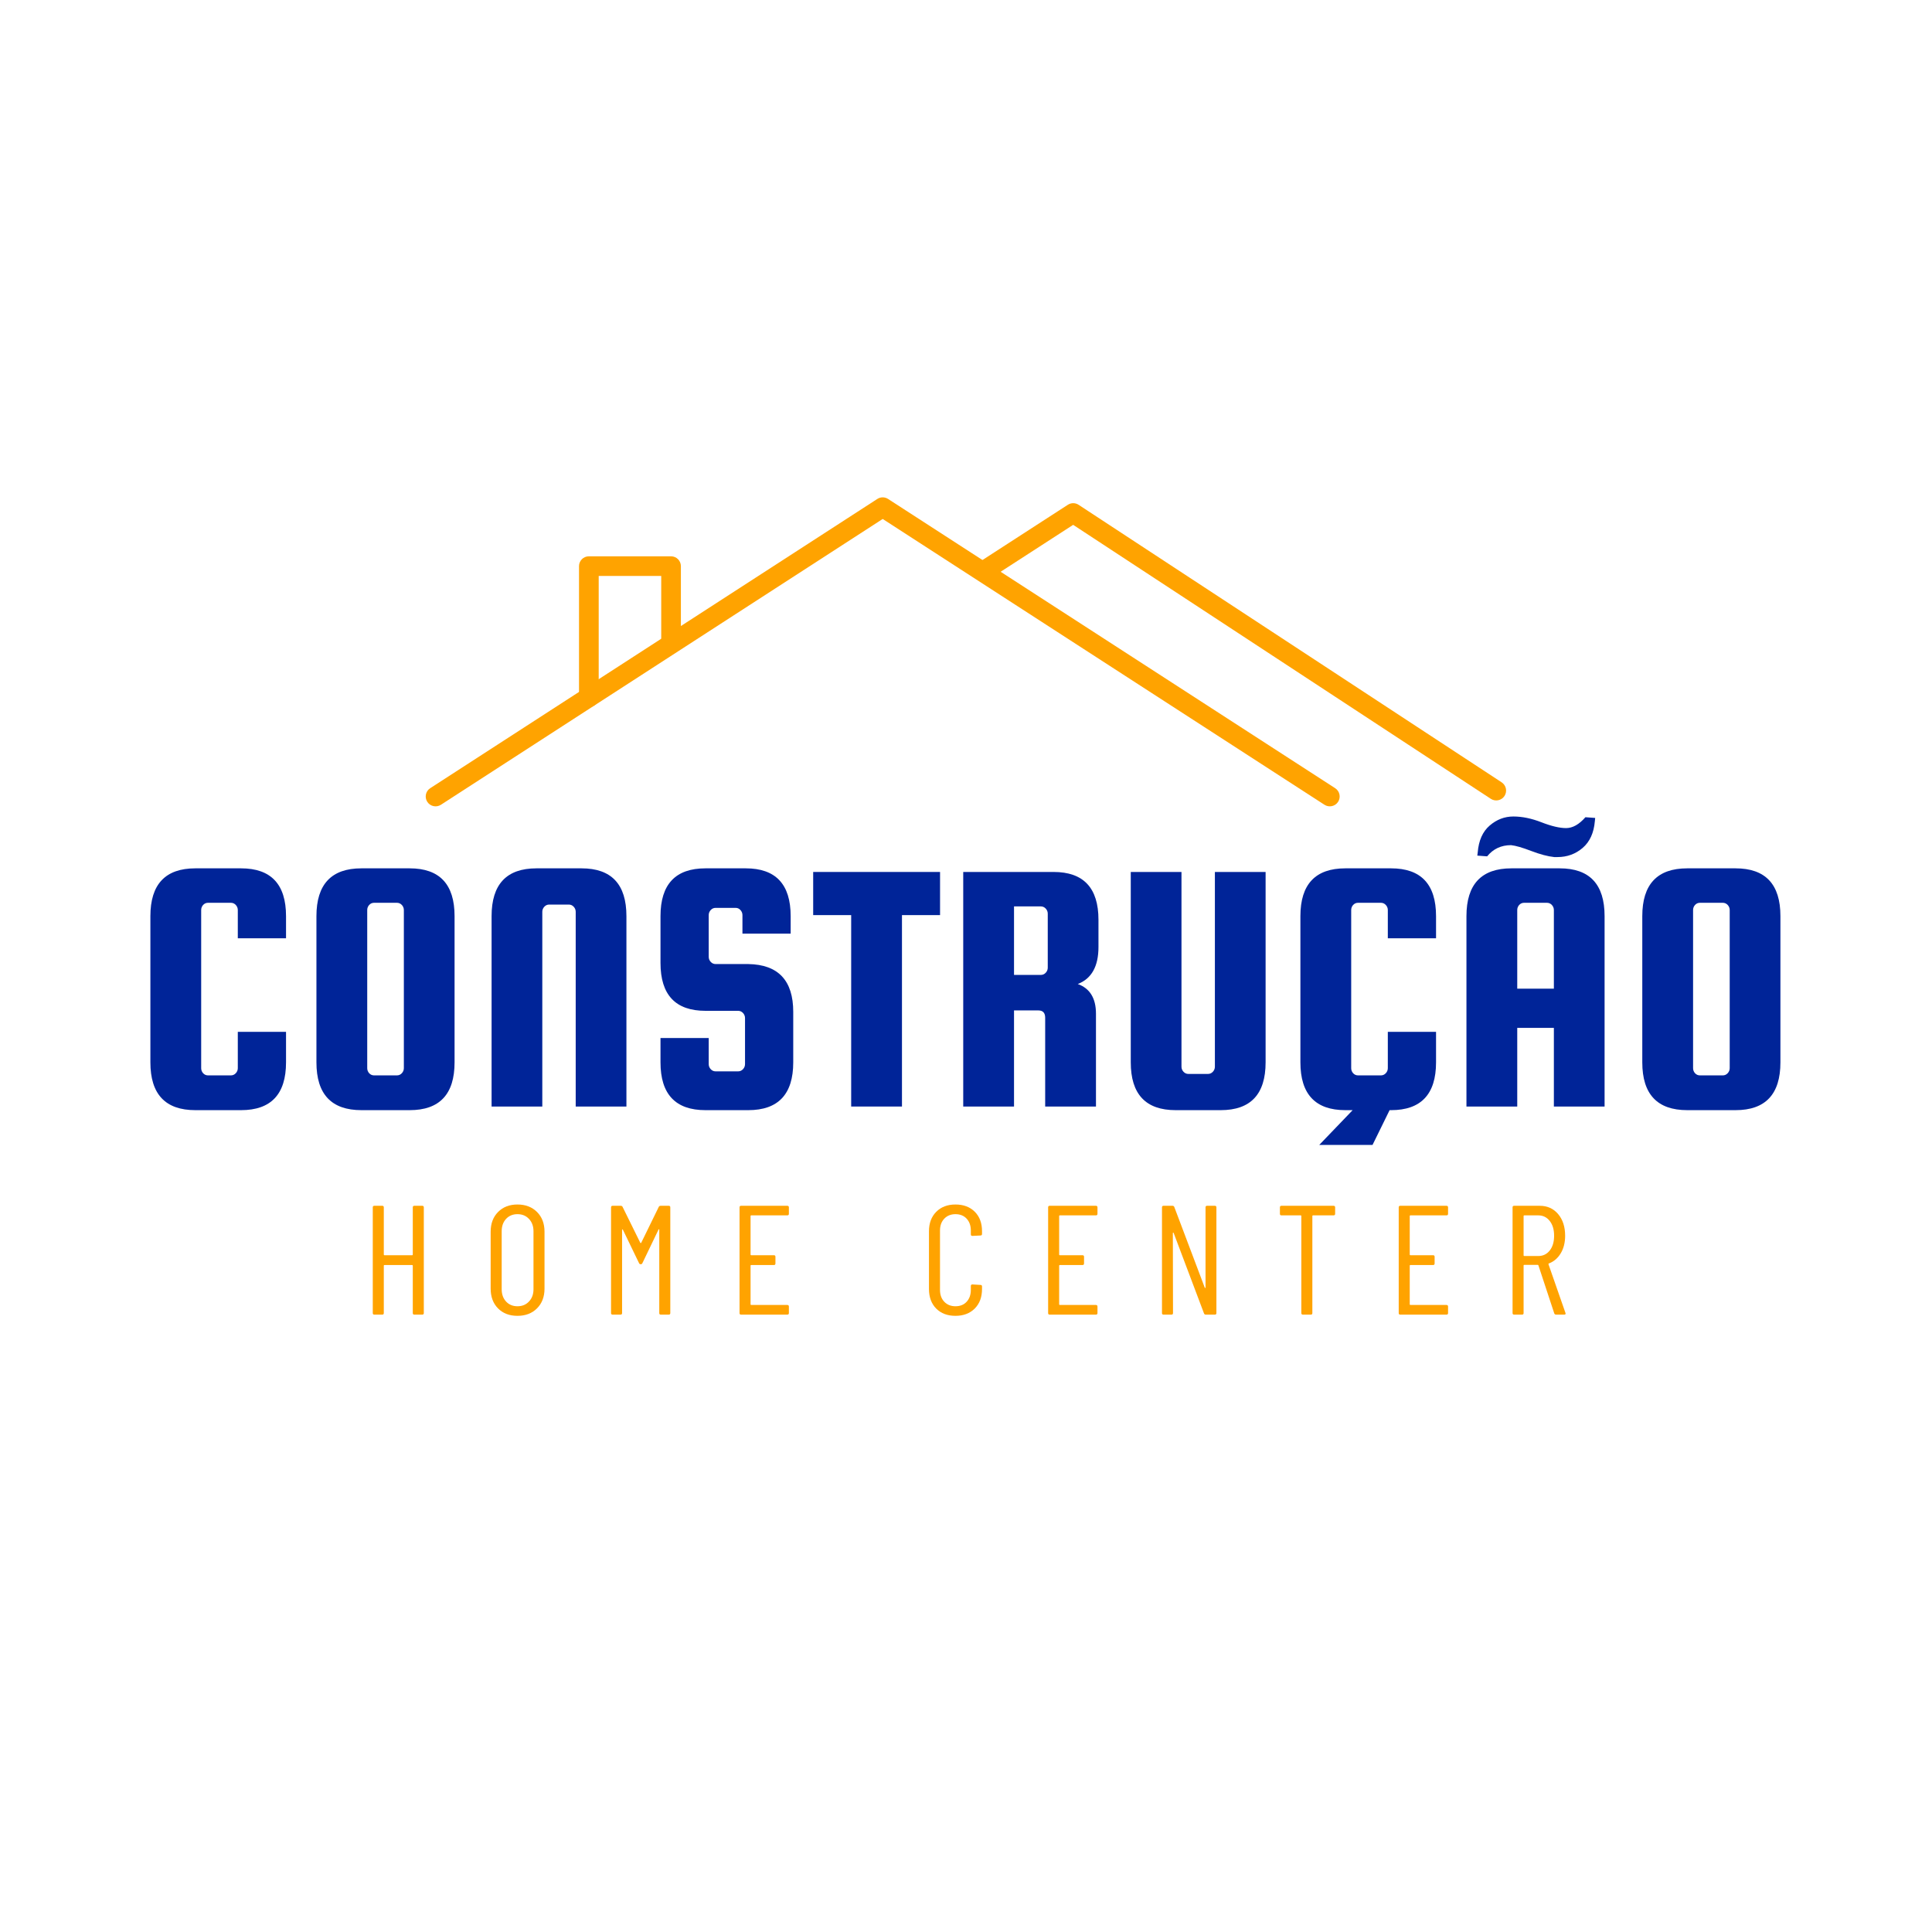
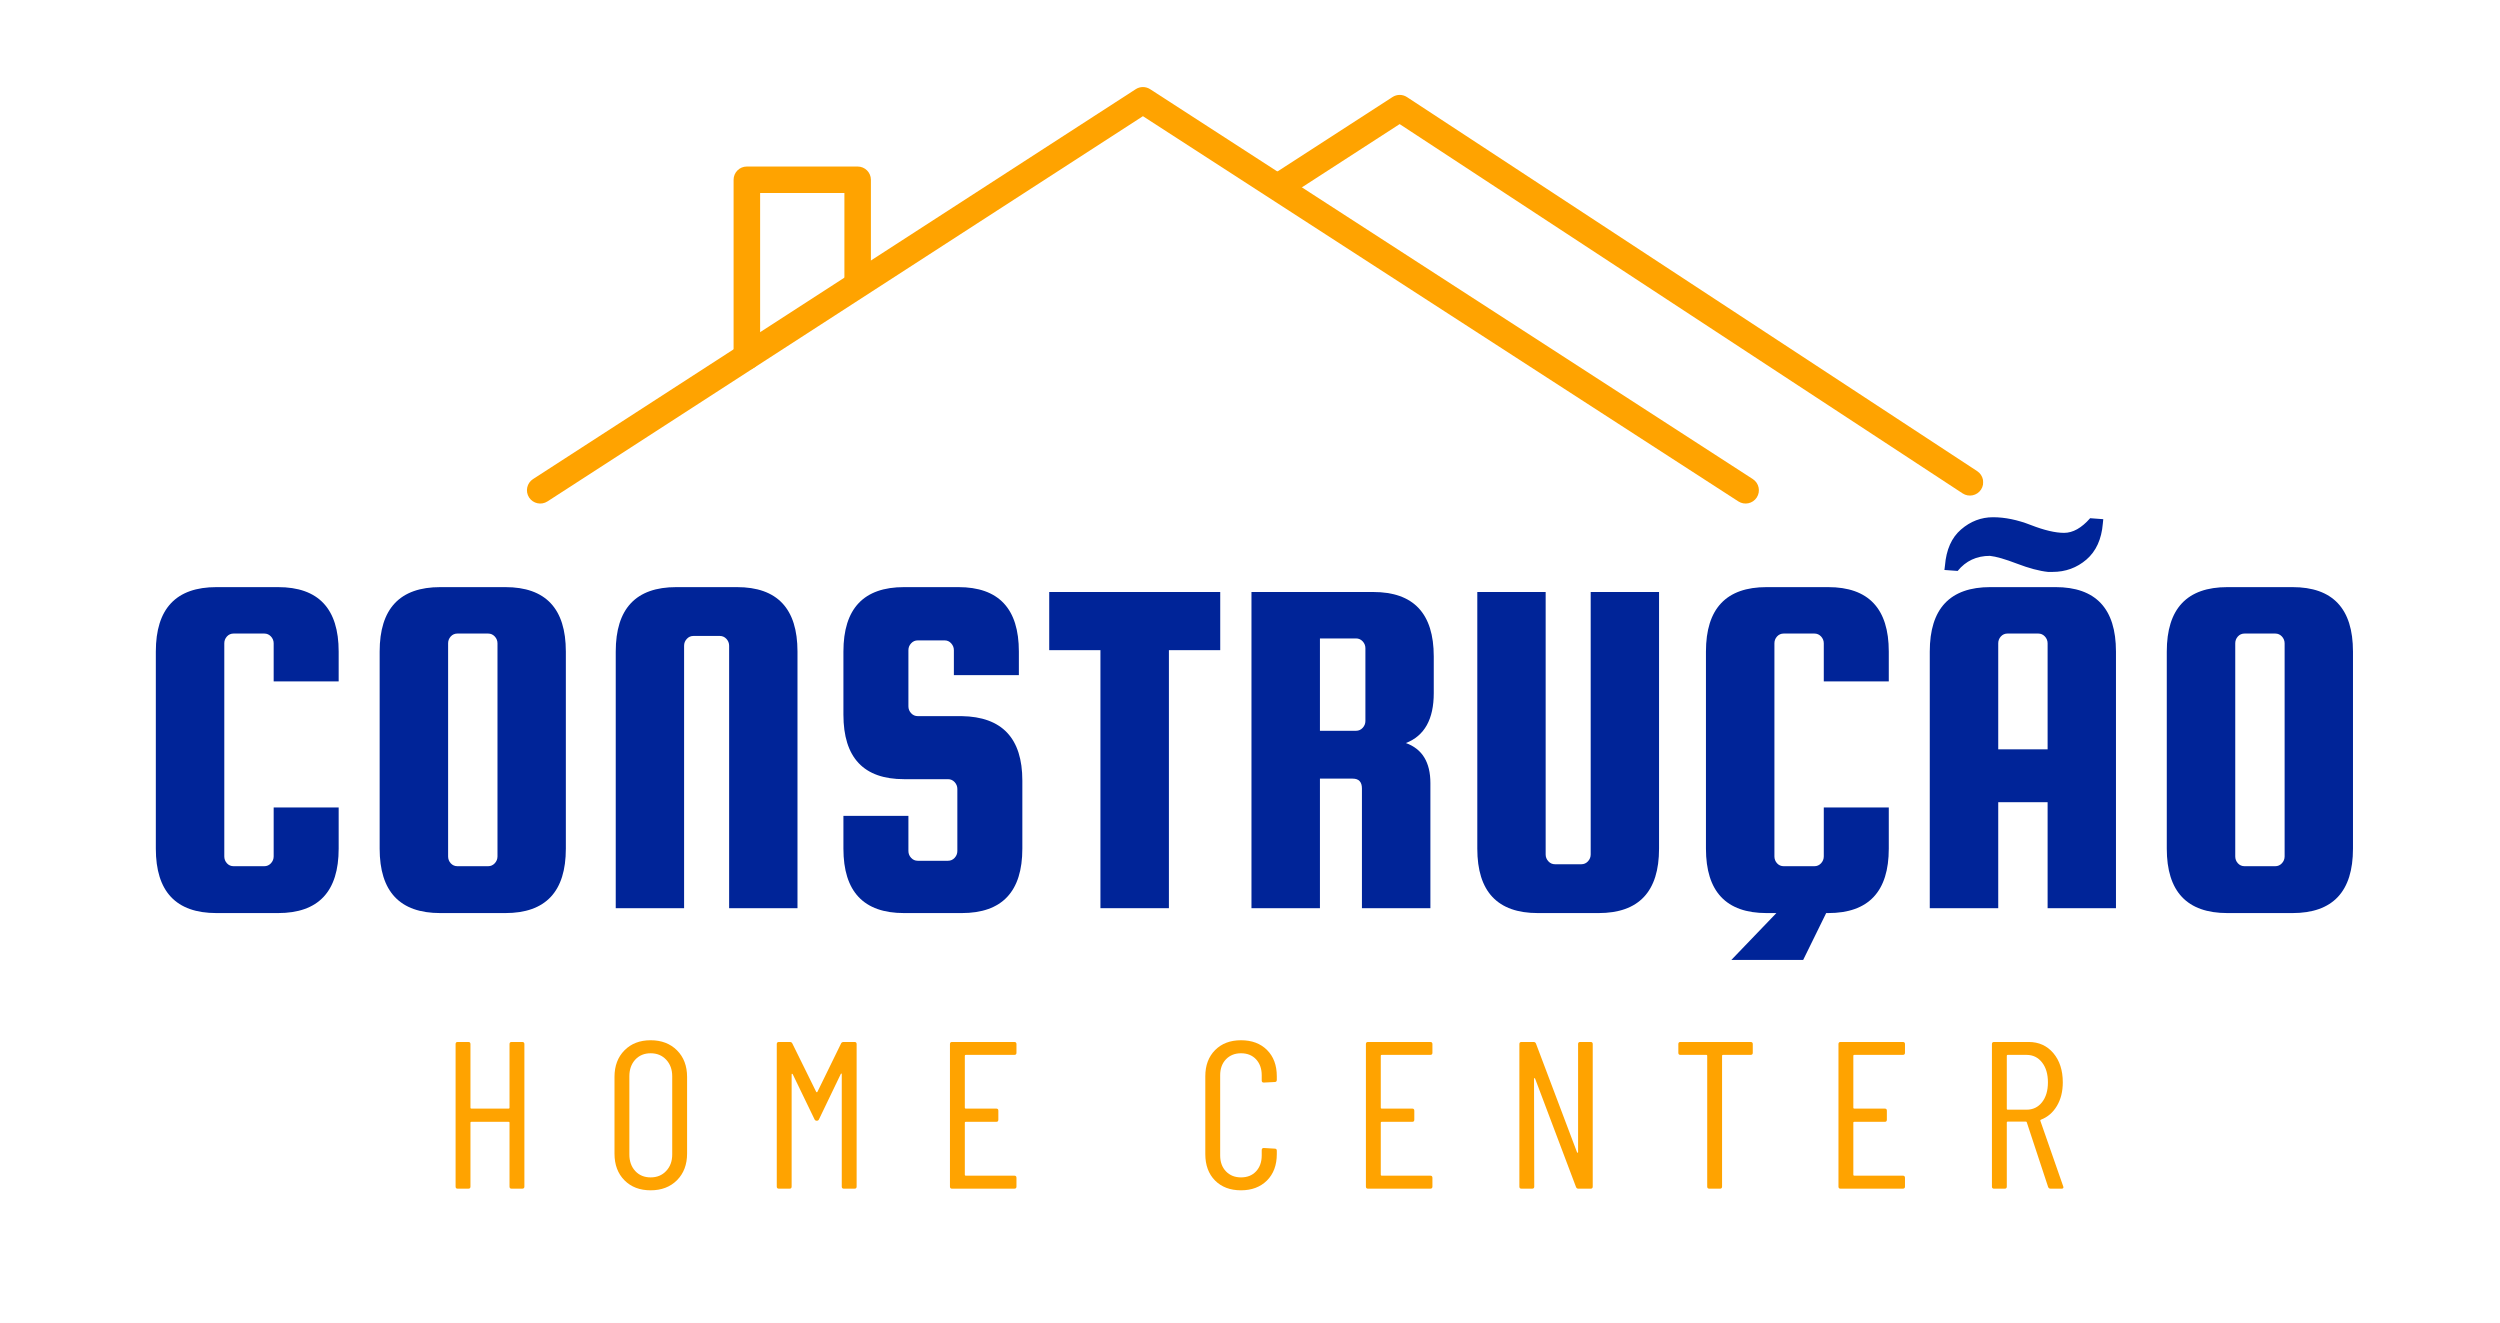
- <svg xmlns="http://www.w3.org/2000/svg" width="500" zoomAndPan="magnify" viewBox="0 0 375 375" height="500" preserveAspectRatio="xMidYMid meet" version="1.0">
-   <defs>
-     <g />
-     <clipPath id="f3dda615b2">
-       <path d="M 82.387 96.398 L 261 96.398 L 261 157 L 82.387 157 Z M 82.387 96.398 " clip-rule="nonzero" />
-     </clipPath>
-     <clipPath id="96d2d30b3c">
-       <path d="M 189 97 L 292.387 97 L 292.387 156 L 189 156 Z M 189 97 " clip-rule="nonzero" />
-     </clipPath>
-   </defs>
-   <rect x="-37.5" width="450" fill="#ffffff" y="-37.5" height="450" fill-opacity="1" />
-   <rect x="-37.5" width="450" fill="#ffffff" y="-37.5" height="450" fill-opacity="1" />
-   <g fill="#002498" fill-opacity="1">
-     <g transform="translate(25.67395, 214.7779)">
-       <g>
-         <path d="M 20.484 -7.453 L 20.484 -14.5 L 29.844 -14.5 L 29.844 -8.578 C 29.844 -2.391 26.93 0.703 21.109 0.703 L 12.25 0.703 C 6.426 0.703 3.516 -2.391 3.516 -8.578 L 3.516 -36.953 C 3.516 -43.141 6.426 -46.234 12.25 -46.234 L 21.109 -46.234 C 26.93 -46.234 29.844 -43.141 29.844 -36.953 L 29.844 -32.656 L 20.484 -32.656 L 20.484 -38.141 C 20.484 -38.516 20.352 -38.844 20.094 -39.125 C 19.832 -39.406 19.516 -39.547 19.141 -39.547 L 14.703 -39.547 C 14.328 -39.547 14.008 -39.406 13.75 -39.125 C 13.5 -38.844 13.375 -38.516 13.375 -38.141 L 13.375 -7.453 C 13.375 -7.078 13.5 -6.75 13.75 -6.469 C 14.008 -6.188 14.328 -6.047 14.703 -6.047 L 19.141 -6.047 C 19.516 -6.047 19.832 -6.188 20.094 -6.469 C 20.352 -6.75 20.484 -7.078 20.484 -7.453 Z M 20.484 -7.453 " />
-       </g>
-     </g>
+ <svg xmlns="http://www.w3.org/2000/svg" width="480" height="254" viewBox="0 0 480 254" fill="none">
+   <rect width="480" height="254" fill="white" />
+   <path d="M52.544 164.435V155.039H65.024V162.935C65.024 171.185 61.138 175.31 53.378 175.31H41.565C33.8 175.31 29.919 171.185 29.919 162.935V125.102C29.919 116.852 33.8 112.727 41.565 112.727H53.378C61.138 112.727 65.024 116.852 65.024 125.102V130.831H52.544V123.518C52.544 123.018 52.367 122.581 52.024 122.206C51.675 121.831 51.253 121.643 50.753 121.643H44.836C44.336 121.643 43.909 121.831 43.565 122.206C43.232 122.581 43.065 123.018 43.065 123.518V164.435C43.065 164.935 43.232 165.372 43.565 165.747C43.909 166.122 44.336 166.31 44.836 166.31H50.753C51.253 166.31 51.675 166.122 52.024 165.747C52.367 165.372 52.544 164.935 52.544 164.435Z" fill="#002498" />
+   <path d="M108.643 125.102V162.935C108.643 171.185 104.768 175.31 97.018 175.31H84.538C76.773 175.31 72.893 171.185 72.893 162.935V125.102C72.893 116.852 76.773 112.727 84.538 112.727H97.018C104.768 112.727 108.643 116.852 108.643 125.102ZM95.518 164.435V123.518C95.518 123.018 95.341 122.581 94.997 122.206C94.648 121.831 94.226 121.643 93.726 121.643H87.809C87.309 121.643 86.882 121.831 86.538 122.206C86.205 122.581 86.038 123.018 86.038 123.518V164.435C86.038 164.935 86.205 165.372 86.538 165.747C86.882 166.122 87.309 166.31 87.809 166.31H93.726C94.226 166.31 94.648 166.122 94.997 165.747C95.341 165.372 95.518 164.935 95.518 164.435Z" fill="#002498" />
+   <path d="M153.118 174.372H139.993V123.977C139.993 123.477 139.816 123.039 139.472 122.664C139.123 122.289 138.701 122.102 138.201 122.102H133.139C132.639 122.102 132.212 122.289 131.868 122.664C131.519 123.039 131.347 123.477 131.347 123.977V174.372H118.222V125.102C118.222 116.852 122.097 112.727 129.847 112.727H141.493C149.243 112.727 153.118 116.852 153.118 125.102V174.372Z" fill="#002498" />
+   <path d="M195.623 129.622H183.144V124.831C183.144 124.331 182.967 123.893 182.623 123.518C182.29 123.143 181.873 122.956 181.373 122.956H176.206C175.706 122.956 175.279 123.143 174.936 123.518C174.587 123.893 174.415 124.331 174.415 124.831V135.622C174.415 136.122 174.587 136.56 174.936 136.935C175.279 137.31 175.706 137.497 176.206 137.497H184.644C192.404 137.622 196.29 141.747 196.29 149.872V162.935C196.29 171.185 192.404 175.31 184.644 175.31H173.581C165.816 175.31 161.936 171.185 161.936 162.935V156.643H174.415V163.393C174.415 163.893 174.587 164.331 174.936 164.706C175.279 165.081 175.706 165.268 176.206 165.268H182.019C182.519 165.268 182.941 165.081 183.29 164.706C183.633 164.331 183.811 163.893 183.811 163.393V151.477C183.811 150.977 183.633 150.539 183.29 150.164C182.941 149.789 182.519 149.602 182.019 149.602H173.581C165.816 149.602 161.936 145.471 161.936 137.206V125.102C161.936 116.852 165.816 112.727 173.581 112.727H183.998C191.748 112.727 195.623 116.852 195.623 125.102V129.622Z" fill="#002498" />
+   <path d="M201.451 124.831V113.664H234.284V124.831H224.43V174.372H211.284V124.831H201.451Z" fill="#002498" />
+   <path d="M253.428 149.497V174.372H240.282V113.664H263.657C271.407 113.664 275.282 117.789 275.282 126.039V133.081C275.282 138.096 273.496 141.289 269.928 142.664C273.063 143.789 274.636 146.352 274.636 150.352V174.372H261.491V151.393C261.491 150.133 260.897 149.497 259.72 149.497H253.428ZM253.428 122.581V140.31H260.366C260.866 140.31 261.287 140.122 261.636 139.747C261.98 139.372 262.157 138.935 262.157 138.435V124.456C262.157 123.956 261.98 123.518 261.636 123.143C261.287 122.768 260.866 122.581 260.366 122.581H253.428Z" fill="#002498" />
+   <path d="M305.412 113.664H318.537V162.935C318.537 171.185 314.662 175.31 306.912 175.31H295.267C287.517 175.31 283.642 171.185 283.642 162.935V113.664H296.767V164.06C296.767 164.56 296.938 164.997 297.287 165.372C297.631 165.747 298.058 165.935 298.558 165.935H303.621C304.121 165.935 304.543 165.747 304.892 165.372C305.235 164.997 305.412 164.56 305.412 164.06V113.664Z" fill="#002498" />
+   <path d="M332.417 184.31L341.063 175.31H339.188C331.423 175.31 327.542 171.185 327.542 162.935V125.102C327.542 116.852 331.423 112.727 339.188 112.727H351.001C358.761 112.727 362.647 116.852 362.647 125.102V130.831H350.167V123.518C350.167 123.018 349.99 122.581 349.647 122.206C349.298 121.831 348.876 121.643 348.376 121.643H342.459C341.959 121.643 341.532 121.831 341.188 122.206C340.855 122.581 340.688 123.018 340.688 123.518V164.435C340.688 164.935 340.855 165.372 341.188 165.747C341.532 166.122 341.959 166.31 342.459 166.31H348.376C348.876 166.31 349.298 166.122 349.647 165.747C349.99 165.372 350.167 164.935 350.167 164.435V155.039H362.647V162.935C362.647 171.185 358.761 175.31 351.001 175.31H350.626L346.209 184.31H332.417Z" fill="#002498" />
+   <path d="M394.641 112.725C402.391 112.725 406.266 116.85 406.266 125.1V174.371H393.141V154.017H383.661V174.371H370.516V125.1C370.516 116.85 374.396 112.725 382.161 112.725H394.641ZM383.661 143.871H393.141V123.517C393.141 123.017 392.964 122.579 392.62 122.204C392.271 121.829 391.849 121.642 391.349 121.642H385.432C384.932 121.642 384.505 121.829 384.161 122.204C383.828 122.579 383.661 123.017 383.661 123.517V143.871ZM393.224 109.809C391.542 109.632 389.557 109.1 387.266 108.225C384.984 107.35 383.25 106.85 382.057 106.725C379.5 106.725 377.437 107.694 375.87 109.621L373.328 109.434L373.432 108.6C373.682 105.533 374.708 103.22 376.516 101.663C378.333 100.095 380.38 99.309 382.661 99.309C384.953 99.309 387.375 99.809 389.932 100.809C392.5 101.809 394.625 102.309 396.307 102.309C398 102.309 399.667 101.371 401.307 99.496L403.828 99.684L403.745 100.517C403.495 103.533 402.443 105.84 400.599 107.434C398.75 109.017 396.578 109.809 394.078 109.809H393.224Z" fill="#002498" />
+   <path d="M451.772 125.102V162.935C451.772 171.185 447.897 175.31 440.147 175.31H427.668C419.903 175.31 416.022 171.185 416.022 162.935V125.102C416.022 116.852 419.903 112.727 427.668 112.727H440.147C447.897 112.727 451.772 116.852 451.772 125.102ZM438.647 164.435V123.518C438.647 123.018 438.47 122.581 438.127 122.206C437.778 121.831 437.356 121.643 436.856 121.643H430.939C430.439 121.643 430.012 121.831 429.668 122.206C429.335 122.581 429.168 123.018 429.168 123.518V164.435C429.168 164.935 429.335 165.372 429.668 165.747C430.012 166.122 430.439 166.31 430.939 166.31H436.856C437.356 166.31 437.778 166.122 438.127 165.747C438.47 165.372 438.647 164.935 438.647 164.435Z" fill="#002498" />
+   <mask id="mask0_562_142" style="mask-type:luminance" maskUnits="userSpaceOnUse" x="100" y="16" width="240" height="82">
+     <path d="M100.849 16.531H339V97.333H100.849V16.531Z" fill="white" />
+   </mask>
+   <g mask="url(#mask0_562_142)">
+     <path fill-rule="evenodd" clip-rule="evenodd" d="M105.115 96.271L219.443 22.307L333.766 96.271C334.948 97.037 336.531 96.698 337.297 95.516C338.063 94.333 337.724 92.75 336.542 91.984L220.828 17.125C219.985 16.578 218.896 16.578 218.058 17.125L102.339 91.984C101.156 92.75 100.818 94.333 101.584 95.516C102.349 96.698 103.933 97.037 105.115 96.271Z" fill="#FFA300" />
  </g>
-   <g fill="#002498" fill-opacity="1">
-     <g transform="translate(57.90393, 214.7779)">
-       <g>
-         <path d="M 30.328 -36.953 L 30.328 -8.578 C 30.328 -2.391 27.422 0.703 21.609 0.703 L 12.25 0.703 C 6.426 0.703 3.516 -2.391 3.516 -8.578 L 3.516 -36.953 C 3.516 -43.141 6.426 -46.234 12.25 -46.234 L 21.609 -46.234 C 27.422 -46.234 30.328 -43.141 30.328 -36.953 Z M 20.484 -7.453 L 20.484 -38.141 C 20.484 -38.516 20.352 -38.844 20.094 -39.125 C 19.832 -39.406 19.516 -39.547 19.141 -39.547 L 14.703 -39.547 C 14.328 -39.547 14.008 -39.406 13.75 -39.125 C 13.5 -38.844 13.375 -38.516 13.375 -38.141 L 13.375 -7.453 C 13.375 -7.078 13.5 -6.75 13.75 -6.469 C 14.008 -6.188 14.328 -6.047 14.703 -6.047 L 19.141 -6.047 C 19.516 -6.047 19.832 -6.188 20.094 -6.469 C 20.352 -6.75 20.484 -7.078 20.484 -7.453 Z M 20.484 -7.453 " />
-       </g>
-     </g>
+   <mask id="mask1_562_142" style="mask-type:luminance" maskUnits="userSpaceOnUse" x="243" y="17" width="138" height="79">
+     <path d="M243 17.332H380.849V95.999H243V17.332Z" fill="white" />
+   </mask>
+   <g mask="url(#mask1_562_142)">
+     <path fill-rule="evenodd" clip-rule="evenodd" d="M247.708 37.43L268.734 23.826L376.823 94.732C378 95.508 379.589 95.175 380.359 93.998C381.13 92.821 380.802 91.238 379.625 90.462L270.146 18.644C269.302 18.087 268.208 18.081 267.359 18.634C267.359 18.634 258.047 24.654 244.932 33.144C243.75 33.91 243.406 35.488 244.177 36.675C244.938 37.857 246.521 38.196 247.708 37.43Z" fill="#FFA300" />
  </g>
-   <g fill="#002498" fill-opacity="1">
-     <g transform="translate(91.96357, 214.7779)">
-       <g>
-         <path d="M 29.625 0 L 19.781 0 L 19.781 -37.797 C 19.781 -38.172 19.648 -38.5 19.391 -38.781 C 19.129 -39.062 18.812 -39.203 18.438 -39.203 L 14.641 -39.203 C 14.266 -39.203 13.945 -39.062 13.688 -38.781 C 13.426 -38.5 13.297 -38.172 13.297 -37.797 L 13.297 0 L 3.453 0 L 3.453 -36.953 C 3.453 -43.141 6.359 -46.234 12.172 -46.234 L 20.906 -46.234 C 26.719 -46.234 29.625 -43.141 29.625 -36.953 Z M 29.625 0 " />
-       </g>
-     </g>
-   </g>
-   <g fill="#002498" fill-opacity="1">
-     <g transform="translate(124.6862, 214.7779)">
-       <g>
-         <path d="M 28.781 -33.562 L 19.422 -33.562 L 19.422 -37.156 C 19.422 -37.531 19.289 -37.859 19.031 -38.141 C 18.781 -38.422 18.469 -38.562 18.094 -38.562 L 14.219 -38.562 C 13.844 -38.562 13.523 -38.422 13.266 -38.141 C 13.004 -37.859 12.875 -37.531 12.875 -37.156 L 12.875 -29.062 C 12.875 -28.688 13.004 -28.359 13.266 -28.078 C 13.523 -27.797 13.844 -27.656 14.219 -27.656 L 20.547 -27.656 C 26.367 -27.562 29.281 -24.469 29.281 -18.375 L 29.281 -8.578 C 29.281 -2.391 26.367 0.703 20.547 0.703 L 12.25 0.703 C 6.426 0.703 3.516 -2.391 3.516 -8.578 L 3.516 -13.297 L 12.875 -13.297 L 12.875 -8.234 C 12.875 -7.859 13.004 -7.531 13.266 -7.25 C 13.523 -6.969 13.844 -6.828 14.219 -6.828 L 18.578 -6.828 C 18.953 -6.828 19.27 -6.969 19.531 -7.25 C 19.789 -7.531 19.922 -7.859 19.922 -8.234 L 19.922 -17.172 C 19.922 -17.547 19.789 -17.875 19.531 -18.156 C 19.27 -18.438 18.953 -18.578 18.578 -18.578 L 12.25 -18.578 C 6.426 -18.578 3.516 -21.676 3.516 -27.875 L 3.516 -36.953 C 3.516 -43.141 6.426 -46.234 12.25 -46.234 L 20.062 -46.234 C 25.875 -46.234 28.781 -43.141 28.781 -36.953 Z M 28.781 -33.562 " />
-       </g>
-     </g>
-   </g>
-   <g fill="#002498" fill-opacity="1">
-     <g transform="translate(156.9161, 214.7779)">
-       <g>
-         <path d="M 0.922 -37.156 L 0.922 -45.531 L 25.547 -45.531 L 25.547 -37.156 L 18.156 -37.156 L 18.156 0 L 8.297 0 L 8.297 -37.156 Z M 0.922 -37.156 " />
-       </g>
-     </g>
-   </g>
-   <g fill="#002498" fill-opacity="1">
-     <g transform="translate(183.4461, 214.7779)">
-       <g>
-         <path d="M 13.375 -18.656 L 13.375 0 L 3.516 0 L 3.516 -45.531 L 21.047 -45.531 C 26.859 -45.531 29.766 -42.438 29.766 -36.25 L 29.766 -30.969 C 29.766 -27.207 28.426 -24.812 25.75 -23.781 C 28.102 -22.938 29.281 -21.016 29.281 -18.016 L 29.281 0 L 19.422 0 L 19.422 -17.234 C 19.422 -18.18 18.977 -18.656 18.094 -18.656 Z M 13.375 -38.844 L 13.375 -25.547 L 18.578 -25.547 C 18.953 -25.547 19.27 -25.688 19.531 -25.969 C 19.789 -26.25 19.922 -26.578 19.922 -26.953 L 19.922 -37.438 C 19.922 -37.812 19.789 -38.141 19.531 -38.422 C 19.27 -38.703 18.953 -38.844 18.578 -38.844 Z M 13.375 -38.844 " />
-       </g>
-     </g>
-   </g>
-   <g fill="#002498" fill-opacity="1">
-     <g transform="translate(216.0279, 214.7779)">
-       <g>
-         <path d="M 19.781 -45.531 L 29.625 -45.531 L 29.625 -8.578 C 29.625 -2.391 26.719 0.703 20.906 0.703 L 12.172 0.703 C 6.359 0.703 3.453 -2.391 3.453 -8.578 L 3.453 -45.531 L 13.297 -45.531 L 13.297 -7.734 C 13.297 -7.359 13.426 -7.031 13.688 -6.75 C 13.945 -6.469 14.266 -6.328 14.641 -6.328 L 18.438 -6.328 C 18.812 -6.328 19.129 -6.469 19.391 -6.75 C 19.648 -7.031 19.781 -7.359 19.781 -7.734 Z M 19.781 -45.531 " />
-       </g>
-     </g>
-   </g>
-   <g fill="#002498" fill-opacity="1">
-     <g transform="translate(248.8912, 214.7779)">
-       <g>
-         <path d="M 7.172 7.453 L 13.656 0.703 L 12.25 0.703 C 6.426 0.703 3.516 -2.391 3.516 -8.578 L 3.516 -36.953 C 3.516 -43.141 6.426 -46.234 12.25 -46.234 L 21.109 -46.234 C 26.93 -46.234 29.844 -43.141 29.844 -36.953 L 29.844 -32.656 L 20.484 -32.656 L 20.484 -38.141 C 20.484 -38.516 20.352 -38.844 20.094 -39.125 C 19.832 -39.406 19.516 -39.547 19.141 -39.547 L 14.703 -39.547 C 14.328 -39.547 14.008 -39.406 13.75 -39.125 C 13.5 -38.844 13.375 -38.516 13.375 -38.141 L 13.375 -7.453 C 13.375 -7.078 13.5 -6.75 13.75 -6.469 C 14.008 -6.188 14.328 -6.047 14.703 -6.047 L 19.141 -6.047 C 19.516 -6.047 19.832 -6.188 20.094 -6.469 C 20.352 -6.75 20.484 -7.078 20.484 -7.453 L 20.484 -14.5 L 29.844 -14.5 L 29.844 -8.578 C 29.844 -2.391 26.93 0.703 21.109 0.703 L 20.828 0.703 L 17.516 7.453 Z M 7.172 7.453 " />
-       </g>
-     </g>
-   </g>
-   <g fill="#002498" fill-opacity="1">
-     <g transform="translate(281.1212, 214.7779)">
-       <g>
-         <path d="M 21.609 -46.234 C 27.422 -46.234 30.328 -43.141 30.328 -36.953 L 30.328 0 L 20.484 0 L 20.484 -15.266 L 13.375 -15.266 L 13.375 0 L 3.516 0 L 3.516 -36.953 C 3.516 -43.141 6.426 -46.234 12.25 -46.234 Z M 13.375 -22.875 L 20.484 -22.875 L 20.484 -38.141 C 20.484 -38.516 20.352 -38.844 20.094 -39.125 C 19.832 -39.406 19.516 -39.547 19.141 -39.547 L 14.703 -39.547 C 14.328 -39.547 14.008 -39.406 13.75 -39.125 C 13.5 -38.844 13.375 -38.516 13.375 -38.141 Z M 20.547 -48.422 C 19.285 -48.555 17.797 -48.953 16.078 -49.609 C 14.367 -50.266 13.066 -50.641 12.172 -50.734 C 10.254 -50.734 8.707 -50.008 7.531 -48.562 L 5.625 -48.703 L 5.703 -49.328 C 5.891 -51.629 6.66 -53.363 8.016 -54.531 C 9.379 -55.707 10.914 -56.297 12.625 -56.297 C 14.344 -56.297 16.16 -55.922 18.078 -55.172 C 20.004 -54.422 21.598 -54.047 22.859 -54.047 C 24.129 -54.047 25.379 -54.75 26.609 -56.156 L 28.5 -56.016 L 28.438 -55.391 C 28.25 -53.129 27.461 -51.398 26.078 -50.203 C 24.691 -49.016 23.062 -48.422 21.188 -48.422 Z M 20.547 -48.422 " />
-       </g>
-     </g>
-   </g>
-   <g fill="#002498" fill-opacity="1">
-     <g transform="translate(315.2512, 214.7779)">
-       <g>
-         <path d="M 30.328 -36.953 L 30.328 -8.578 C 30.328 -2.391 27.422 0.703 21.609 0.703 L 12.25 0.703 C 6.426 0.703 3.516 -2.391 3.516 -8.578 L 3.516 -36.953 C 3.516 -43.141 6.426 -46.234 12.25 -46.234 L 21.609 -46.234 C 27.422 -46.234 30.328 -43.141 30.328 -36.953 Z M 20.484 -7.453 L 20.484 -38.141 C 20.484 -38.516 20.352 -38.844 20.094 -39.125 C 19.832 -39.406 19.516 -39.547 19.141 -39.547 L 14.703 -39.547 C 14.328 -39.547 14.008 -39.406 13.75 -39.125 C 13.5 -38.844 13.375 -38.516 13.375 -38.141 L 13.375 -7.453 C 13.375 -7.078 13.5 -6.75 13.75 -6.469 C 14.008 -6.188 14.328 -6.047 14.703 -6.047 L 19.141 -6.047 C 19.516 -6.047 19.832 -6.188 20.094 -6.469 C 20.352 -6.75 20.484 -7.078 20.484 -7.453 Z M 20.484 -7.453 " />
-       </g>
-     </g>
-   </g>
-   <g clip-path="url(#f3dda615b2)">
-     <path fill="#ffa300" d="M 85.586 156.203 L 171.332 100.73 C 171.332 100.73 257.074 156.203 257.074 156.203 C 257.961 156.777 259.148 156.523 259.723 155.637 C 260.297 154.75 260.043 153.562 259.156 152.988 C 259.156 152.988 172.371 96.844 172.371 96.844 C 171.738 96.434 170.922 96.434 170.293 96.844 C 170.293 96.844 83.504 152.988 83.504 152.988 C 82.617 153.562 82.363 154.75 82.938 155.637 C 83.512 156.523 84.699 156.777 85.586 156.203 Z M 85.586 156.203 " fill-opacity="1" fill-rule="evenodd" />
-   </g>
-   <g clip-path="url(#96d2d30b3c)">
-     <path fill="#ffa300" d="M 192.531 112.074 L 208.301 101.871 C 208.301 101.871 289.367 155.051 289.367 155.051 C 290.25 155.633 291.441 155.383 292.02 154.5 C 292.598 153.617 292.352 152.43 291.469 151.848 C 291.469 151.848 209.359 97.984 209.359 97.984 C 208.727 97.566 207.906 97.562 207.27 97.977 C 207.27 97.977 200.285 102.492 190.449 108.859 C 189.562 109.434 189.305 110.617 189.883 111.508 C 190.453 112.395 191.641 112.648 192.531 112.074 Z M 192.531 112.074 " fill-opacity="1" fill-rule="evenodd" />
-   </g>
-   <path fill="#ffa300" d="M 132.16 124.352 L 132.16 109.887 C 132.16 108.836 131.305 107.98 130.25 107.98 L 114.297 107.98 C 113.238 107.98 112.387 108.836 112.387 109.887 L 112.387 135.348 C 112.387 136.398 113.238 137.254 114.297 137.254 C 115.348 137.254 116.207 136.398 116.207 135.348 L 116.207 111.793 C 116.207 111.793 128.344 111.793 128.344 111.793 L 128.344 124.352 C 128.344 125.402 129.199 126.258 130.25 126.258 C 131.305 126.258 132.16 125.402 132.16 124.352 Z M 132.16 124.352 " fill-opacity="1" fill-rule="evenodd" />
-   <g fill="#ffa300" fill-opacity="1">
-     <g transform="translate(70.18383, 255.1686)">
-       <g>
-         <path d="M 9.938 -20.828 C 9.938 -21.023 10.035 -21.125 10.234 -21.125 L 11.766 -21.125 C 11.973 -21.125 12.078 -21.023 12.078 -20.828 L 12.078 -0.297 C 12.078 -0.098 11.973 0 11.766 0 L 10.234 0 C 10.035 0 9.938 -0.098 9.938 -0.297 L 9.938 -9.516 C 9.938 -9.586 9.895 -9.625 9.812 -9.625 L 4.438 -9.625 C 4.352 -9.625 4.312 -9.586 4.312 -9.516 L 4.312 -0.297 C 4.312 -0.098 4.211 0 4.016 0 L 2.469 0 C 2.27 0 2.172 -0.098 2.172 -0.297 L 2.172 -20.828 C 2.172 -21.023 2.27 -21.125 2.469 -21.125 L 4.016 -21.125 C 4.211 -21.125 4.312 -21.023 4.312 -20.828 L 4.312 -11.656 C 4.312 -11.57 4.352 -11.531 4.438 -11.531 L 9.812 -11.531 C 9.895 -11.531 9.938 -11.57 9.938 -11.656 Z M 9.938 -20.828 " />
-       </g>
-     </g>
-   </g>
-   <g fill="#ffa300" fill-opacity="1">
-     <g transform="translate(93.58107, 255.1686)">
-       <g>
-         <path d="M 6.859 0.234 C 5.305 0.234 4.051 -0.242 3.094 -1.203 C 2.133 -2.172 1.656 -3.453 1.656 -5.047 L 1.656 -16.094 C 1.656 -17.676 2.133 -18.953 3.094 -19.922 C 4.051 -20.891 5.305 -21.375 6.859 -21.375 C 8.422 -21.375 9.688 -20.891 10.656 -19.922 C 11.625 -18.953 12.109 -17.676 12.109 -16.094 L 12.109 -5.047 C 12.109 -3.473 11.625 -2.195 10.656 -1.219 C 9.688 -0.25 8.422 0.234 6.859 0.234 Z M 6.859 -1.625 C 7.773 -1.625 8.52 -1.93 9.094 -2.547 C 9.676 -3.16 9.969 -3.953 9.969 -4.922 L 9.969 -16.188 C 9.969 -17.164 9.676 -17.961 9.094 -18.578 C 8.52 -19.191 7.773 -19.5 6.859 -19.5 C 5.953 -19.5 5.211 -19.191 4.641 -18.578 C 4.078 -17.961 3.797 -17.164 3.797 -16.188 L 3.797 -4.922 C 3.797 -3.953 4.078 -3.16 4.641 -2.547 C 5.211 -1.93 5.953 -1.625 6.859 -1.625 Z M 6.859 -1.625 " />
-       </g>
-     </g>
-   </g>
-   <g fill="#ffa300" fill-opacity="1">
-     <g transform="translate(116.4953, 255.1686)">
-       <g>
-         <path d="M 11.375 -20.922 C 11.438 -21.055 11.562 -21.125 11.75 -21.125 L 13.312 -21.125 C 13.508 -21.125 13.609 -21.023 13.609 -20.828 L 13.609 -0.297 C 13.609 -0.098 13.508 0 13.312 0 L 11.766 0 C 11.566 0 11.469 -0.098 11.469 -0.297 L 11.469 -16.484 C 11.469 -16.547 11.453 -16.578 11.422 -16.578 C 11.391 -16.578 11.359 -16.555 11.328 -16.516 L 8.188 -9.984 C 8.125 -9.848 8.02 -9.781 7.875 -9.781 C 7.719 -9.781 7.609 -9.848 7.547 -9.984 L 4.406 -16.484 C 4.363 -16.523 4.328 -16.547 4.297 -16.547 C 4.266 -16.547 4.25 -16.516 4.25 -16.453 L 4.25 -0.297 C 4.25 -0.098 4.148 0 3.953 0 L 2.422 0 C 2.211 0 2.109 -0.098 2.109 -0.297 L 2.109 -20.828 C 2.109 -21.023 2.211 -21.125 2.422 -21.125 L 3.984 -21.125 C 4.16 -21.125 4.281 -21.055 4.344 -20.922 L 7.781 -13.953 C 7.801 -13.91 7.832 -13.891 7.875 -13.891 C 7.914 -13.891 7.945 -13.91 7.969 -13.953 Z M 11.375 -20.922 " />
-       </g>
-     </g>
-   </g>
-   <g fill="#ffa300" fill-opacity="1">
-     <g transform="translate(141.3717, 255.1686)">
-       <g>
-         <path d="M 11.75 -19.562 C 11.75 -19.363 11.645 -19.266 11.438 -19.266 L 4.438 -19.266 C 4.352 -19.266 4.312 -19.223 4.312 -19.141 L 4.312 -11.656 C 4.312 -11.57 4.352 -11.531 4.438 -11.531 L 8.844 -11.531 C 9.039 -11.531 9.141 -11.43 9.141 -11.234 L 9.141 -9.938 C 9.141 -9.727 9.039 -9.625 8.844 -9.625 L 4.438 -9.625 C 4.352 -9.625 4.312 -9.586 4.312 -9.516 L 4.312 -2 C 4.312 -1.914 4.352 -1.875 4.438 -1.875 L 11.438 -1.875 C 11.645 -1.875 11.75 -1.77 11.75 -1.562 L 11.75 -0.297 C 11.75 -0.098 11.645 0 11.438 0 L 2.469 0 C 2.27 0 2.172 -0.098 2.172 -0.297 L 2.172 -20.828 C 2.172 -21.023 2.27 -21.125 2.469 -21.125 L 11.438 -21.125 C 11.645 -21.125 11.75 -21.023 11.75 -20.828 Z M 11.75 -19.562 " />
-       </g>
-     </g>
-   </g>
-   <g fill="#ffa300" fill-opacity="1">
-     <g transform="translate(163.4709, 255.1686)">
-       <g />
-     </g>
-   </g>
-   <g fill="#ffa300" fill-opacity="1">
-     <g transform="translate(178.6571, 255.1686)">
-       <g>
-         <path d="M 6.797 0.234 C 5.242 0.234 4 -0.234 3.062 -1.172 C 2.125 -2.117 1.656 -3.391 1.656 -4.984 L 1.656 -16.188 C 1.656 -17.75 2.125 -19.004 3.062 -19.953 C 4 -20.898 5.242 -21.375 6.797 -21.375 C 8.359 -21.375 9.609 -20.906 10.547 -19.969 C 11.484 -19.031 11.953 -17.77 11.953 -16.188 L 11.953 -15.672 C 11.953 -15.461 11.852 -15.359 11.656 -15.359 L 10.078 -15.281 C 9.879 -15.281 9.781 -15.379 9.781 -15.578 L 9.781 -16.328 C 9.781 -17.273 9.508 -18.039 8.969 -18.625 C 8.426 -19.207 7.703 -19.5 6.797 -19.5 C 5.91 -19.5 5.188 -19.207 4.625 -18.625 C 4.07 -18.039 3.797 -17.273 3.797 -16.328 L 3.797 -4.797 C 3.797 -3.848 4.07 -3.082 4.625 -2.5 C 5.188 -1.914 5.91 -1.625 6.797 -1.625 C 7.703 -1.625 8.426 -1.914 8.969 -2.5 C 9.508 -3.082 9.781 -3.848 9.781 -4.797 L 9.781 -5.547 C 9.781 -5.754 9.879 -5.859 10.078 -5.859 L 11.656 -5.766 C 11.852 -5.766 11.953 -5.664 11.953 -5.469 L 11.953 -4.984 C 11.953 -3.391 11.477 -2.117 10.531 -1.172 C 9.582 -0.234 8.336 0.234 6.797 0.234 Z M 6.797 0.234 " />
-       </g>
-     </g>
-   </g>
-   <g fill="#ffa300" fill-opacity="1">
-     <g transform="translate(201.2695, 255.1686)">
-       <g>
-         <path d="M 11.75 -19.562 C 11.75 -19.363 11.645 -19.266 11.438 -19.266 L 4.438 -19.266 C 4.352 -19.266 4.312 -19.223 4.312 -19.141 L 4.312 -11.656 C 4.312 -11.57 4.352 -11.531 4.438 -11.531 L 8.844 -11.531 C 9.039 -11.531 9.141 -11.43 9.141 -11.234 L 9.141 -9.938 C 9.141 -9.727 9.039 -9.625 8.844 -9.625 L 4.438 -9.625 C 4.352 -9.625 4.312 -9.586 4.312 -9.516 L 4.312 -2 C 4.312 -1.914 4.352 -1.875 4.438 -1.875 L 11.438 -1.875 C 11.645 -1.875 11.75 -1.77 11.75 -1.562 L 11.75 -0.297 C 11.75 -0.098 11.645 0 11.438 0 L 2.469 0 C 2.27 0 2.172 -0.098 2.172 -0.297 L 2.172 -20.828 C 2.172 -21.023 2.27 -21.125 2.469 -21.125 L 11.438 -21.125 C 11.645 -21.125 11.75 -21.023 11.75 -20.828 Z M 11.75 -19.562 " />
-       </g>
-     </g>
-   </g>
-   <g fill="#ffa300" fill-opacity="1">
-     <g transform="translate(223.3687, 255.1686)">
-       <g>
-         <path d="M 10.625 -20.828 C 10.625 -21.023 10.723 -21.125 10.922 -21.125 L 12.438 -21.125 C 12.633 -21.125 12.734 -21.023 12.734 -20.828 L 12.734 -0.297 C 12.734 -0.098 12.633 0 12.438 0 L 10.656 0 C 10.5 0 10.391 -0.078 10.328 -0.234 L 4.438 -15.844 C 4.414 -15.906 4.383 -15.93 4.344 -15.922 C 4.301 -15.91 4.281 -15.875 4.281 -15.812 L 4.312 -0.297 C 4.312 -0.098 4.211 0 4.016 0 L 2.469 0 C 2.27 0 2.172 -0.098 2.172 -0.297 L 2.172 -20.828 C 2.172 -21.023 2.27 -21.125 2.469 -21.125 L 4.219 -21.125 C 4.383 -21.125 4.5 -21.047 4.562 -20.891 L 10.469 -5.25 C 10.488 -5.188 10.52 -5.16 10.562 -5.172 C 10.602 -5.18 10.625 -5.219 10.625 -5.281 Z M 10.625 -20.828 " />
-       </g>
-     </g>
-   </g>
-   <g fill="#ffa300" fill-opacity="1">
-     <g transform="translate(247.3998, 255.1686)">
-       <g>
-         <path d="M 11.438 -21.125 C 11.645 -21.125 11.75 -21.023 11.75 -20.828 L 11.75 -19.562 C 11.75 -19.363 11.645 -19.266 11.438 -19.266 L 7.453 -19.266 C 7.367 -19.266 7.328 -19.223 7.328 -19.141 L 7.328 -0.297 C 7.328 -0.098 7.227 0 7.031 0 L 5.5 0 C 5.289 0 5.188 -0.098 5.188 -0.297 L 5.188 -19.141 C 5.188 -19.223 5.148 -19.266 5.078 -19.266 L 1.328 -19.266 C 1.129 -19.266 1.031 -19.363 1.031 -19.562 L 1.031 -20.828 C 1.031 -21.023 1.129 -21.125 1.328 -21.125 Z M 11.438 -21.125 " />
-       </g>
-     </g>
-   </g>
-   <g fill="#ffa300" fill-opacity="1">
-     <g transform="translate(269.3179, 255.1686)">
-       <g>
-         <path d="M 11.75 -19.562 C 11.75 -19.363 11.645 -19.266 11.438 -19.266 L 4.438 -19.266 C 4.352 -19.266 4.312 -19.223 4.312 -19.141 L 4.312 -11.656 C 4.312 -11.57 4.352 -11.531 4.438 -11.531 L 8.844 -11.531 C 9.039 -11.531 9.141 -11.43 9.141 -11.234 L 9.141 -9.938 C 9.141 -9.727 9.039 -9.625 8.844 -9.625 L 4.438 -9.625 C 4.352 -9.625 4.312 -9.586 4.312 -9.516 L 4.312 -2 C 4.312 -1.914 4.352 -1.875 4.438 -1.875 L 11.438 -1.875 C 11.645 -1.875 11.75 -1.77 11.75 -1.562 L 11.75 -0.297 C 11.75 -0.098 11.645 0 11.438 0 L 2.469 0 C 2.27 0 2.172 -0.098 2.172 -0.297 L 2.172 -20.828 C 2.172 -21.023 2.27 -21.125 2.469 -21.125 L 11.438 -21.125 C 11.645 -21.125 11.75 -21.023 11.75 -20.828 Z M 11.75 -19.562 " />
-       </g>
-     </g>
-   </g>
-   <g fill="#ffa300" fill-opacity="1">
-     <g transform="translate(291.417, 255.1686)">
-       <g>
-         <path d="M 10.625 0 C 10.445 0 10.328 -0.078 10.266 -0.234 L 7.188 -9.562 C 7.164 -9.625 7.125 -9.656 7.062 -9.656 L 4.438 -9.656 C 4.352 -9.656 4.312 -9.617 4.312 -9.547 L 4.312 -0.297 C 4.312 -0.098 4.211 0 4.016 0 L 2.469 0 C 2.27 0 2.172 -0.098 2.172 -0.297 L 2.172 -20.828 C 2.172 -21.023 2.27 -21.125 2.469 -21.125 L 7.453 -21.125 C 8.922 -21.125 10.109 -20.586 11.016 -19.516 C 11.922 -18.441 12.375 -17.039 12.375 -15.312 C 12.375 -14 12.094 -12.867 11.531 -11.922 C 10.969 -10.973 10.203 -10.312 9.234 -9.938 C 9.148 -9.914 9.117 -9.863 9.141 -9.781 L 12.438 -0.328 L 12.469 -0.219 C 12.469 -0.07 12.379 0 12.203 0 Z M 4.438 -19.266 C 4.352 -19.266 4.312 -19.223 4.312 -19.141 L 4.312 -11.5 C 4.312 -11.414 4.352 -11.375 4.438 -11.375 L 7.156 -11.375 C 8.082 -11.375 8.828 -11.734 9.391 -12.453 C 9.953 -13.172 10.234 -14.125 10.234 -15.312 C 10.234 -16.5 9.953 -17.453 9.391 -18.172 C 8.828 -18.898 8.082 -19.266 7.156 -19.266 Z M 4.438 -19.266 " />
-       </g>
-     </g>
-   </g>
+   <path fill-rule="evenodd" clip-rule="evenodd" d="M167.214 53.801V34.514C167.214 33.113 166.073 31.973 164.667 31.973H143.396C141.985 31.973 140.849 33.113 140.849 34.514V68.462C140.849 69.863 141.985 71.004 143.396 71.004C144.797 71.004 145.943 69.863 145.943 68.462V37.056H162.125V53.801C162.125 55.202 163.266 56.342 164.667 56.342C166.073 56.342 167.214 55.202 167.214 53.801Z" fill="#FFA300" />
+   <path d="M97.828 200.454C97.828 200.194 97.959 200.059 98.224 200.059H100.266C100.542 200.059 100.682 200.194 100.682 200.454V227.829C100.682 228.095 100.542 228.225 100.266 228.225H98.224C97.959 228.225 97.828 228.095 97.828 227.829V215.538C97.828 215.444 97.771 215.392 97.662 215.392H90.495C90.38 215.392 90.328 215.444 90.328 215.538V227.829C90.328 228.095 90.193 228.225 89.933 228.225H87.87C87.604 228.225 87.474 228.095 87.474 227.829V200.454C87.474 200.194 87.604 200.059 87.87 200.059H89.933C90.193 200.059 90.328 200.194 90.328 200.454V212.684C90.328 212.798 90.38 212.85 90.495 212.85H97.662C97.771 212.85 97.828 212.798 97.828 212.684V200.454Z" fill="#FFA300" />
+   <path d="M124.92 228.539C122.847 228.539 121.176 227.904 119.9 226.622C118.618 225.331 117.983 223.622 117.983 221.497V206.768C117.983 204.659 118.618 202.956 119.9 201.664C121.176 200.372 122.847 199.727 124.92 199.727C127.004 199.727 128.691 200.372 129.983 201.664C131.275 202.956 131.92 204.659 131.92 206.768V221.497C131.92 223.596 131.275 225.299 129.983 226.602C128.691 227.893 127.004 228.539 124.92 228.539ZM124.92 226.06C126.139 226.06 127.134 225.654 127.9 224.831C128.676 224.013 129.066 222.956 129.066 221.664V206.643C129.066 205.341 128.676 204.279 127.9 203.456C127.134 202.638 126.139 202.227 124.92 202.227C123.712 202.227 122.722 202.638 121.962 203.456C121.212 204.279 120.837 205.341 120.837 206.643V221.664C120.837 222.956 121.212 224.013 121.962 224.831C122.722 225.654 123.712 226.06 124.92 226.06Z" fill="#FFA300" />
+   <path d="M161.494 200.329C161.577 200.152 161.744 200.059 161.994 200.059H164.077C164.338 200.059 164.473 200.194 164.473 200.454V227.829C164.473 228.095 164.338 228.225 164.077 228.225H162.015C161.749 228.225 161.619 228.095 161.619 227.829V206.246C161.619 206.163 161.598 206.121 161.556 206.121C161.515 206.121 161.473 206.152 161.431 206.204L157.244 214.913C157.16 215.095 157.02 215.184 156.827 215.184C156.619 215.184 156.473 215.095 156.39 214.913L152.202 206.246C152.145 206.194 152.098 206.163 152.056 206.163C152.015 206.163 151.994 206.204 151.994 206.288V227.829C151.994 228.095 151.858 228.225 151.598 228.225H149.556C149.275 228.225 149.14 228.095 149.14 227.829V200.454C149.14 200.194 149.275 200.059 149.556 200.059H151.64C151.874 200.059 152.035 200.152 152.119 200.329L156.702 209.621C156.728 209.678 156.77 209.704 156.827 209.704C156.879 209.704 156.921 209.678 156.952 209.621L161.494 200.329Z" fill="#FFA300" />
+   <path d="M195.162 202.142C195.162 202.408 195.022 202.538 194.746 202.538H185.412C185.298 202.538 185.246 202.595 185.246 202.704V212.684C185.246 212.798 185.298 212.85 185.412 212.85H191.287C191.548 212.85 191.683 212.986 191.683 213.246V214.975C191.683 215.257 191.548 215.392 191.287 215.392H185.412C185.298 215.392 185.246 215.444 185.246 215.538V225.559C185.246 225.673 185.298 225.725 185.412 225.725H194.746C195.022 225.725 195.162 225.866 195.162 226.142V227.829C195.162 228.095 195.022 228.225 194.746 228.225H182.787C182.522 228.225 182.392 228.095 182.392 227.829V200.454C182.392 200.194 182.522 200.059 182.787 200.059H194.746C195.022 200.059 195.162 200.194 195.162 200.454V202.142Z" fill="#FFA300" />
+   <path d="M238.272 228.539C236.199 228.539 234.543 227.914 233.293 226.664C232.043 225.404 231.418 223.706 231.418 221.581V206.643C231.418 204.56 232.043 202.888 233.293 201.622C234.543 200.362 236.199 199.727 238.272 199.727C240.355 199.727 242.022 200.352 243.272 201.602C244.522 202.852 245.147 204.534 245.147 206.643V207.331C245.147 207.612 245.012 207.747 244.751 207.747L242.647 207.852C242.382 207.852 242.251 207.721 242.251 207.456V206.456C242.251 205.195 241.887 204.174 241.168 203.393C240.444 202.617 239.48 202.227 238.272 202.227C237.09 202.227 236.126 202.617 235.376 203.393C234.637 204.174 234.272 205.195 234.272 206.456V221.831C234.272 223.096 234.637 224.117 235.376 224.893C236.126 225.674 237.09 226.06 238.272 226.06C239.48 226.06 240.444 225.674 241.168 224.893C241.887 224.117 242.251 223.096 242.251 221.831V220.831C242.251 220.555 242.382 220.414 242.647 220.414L244.751 220.539C245.012 220.539 245.147 220.674 245.147 220.935V221.581C245.147 223.706 244.512 225.404 243.251 226.664C241.986 227.914 240.324 228.539 238.272 228.539Z" fill="#FFA300" />
+   <path d="M275.026 202.142C275.026 202.408 274.886 202.538 274.61 202.538H265.276C265.162 202.538 265.11 202.595 265.11 202.704V212.684C265.11 212.798 265.162 212.85 265.276 212.85H271.151C271.412 212.85 271.547 212.986 271.547 213.246V214.975C271.547 215.257 271.412 215.392 271.151 215.392H265.276C265.162 215.392 265.11 215.444 265.11 215.538V225.559C265.11 225.673 265.162 225.725 265.276 225.725H274.61C274.886 225.725 275.026 225.866 275.026 226.142V227.829C275.026 228.095 274.886 228.225 274.61 228.225H262.651C262.386 228.225 262.255 228.095 262.255 227.829V200.454C262.255 200.194 262.386 200.059 262.651 200.059H274.61C274.886 200.059 275.026 200.194 275.026 200.454V202.142Z" fill="#FFA300" />
+   <path d="M302.992 200.454C302.992 200.194 303.122 200.059 303.387 200.059H305.408C305.669 200.059 305.804 200.194 305.804 200.454V227.829C305.804 228.095 305.669 228.225 305.408 228.225H303.033C302.825 228.225 302.679 228.121 302.596 227.913L294.742 207.1C294.71 207.017 294.669 206.986 294.617 206.996C294.559 207.012 294.533 207.059 294.533 207.142L294.575 227.829C294.575 228.095 294.439 228.225 294.179 228.225H292.117C291.851 228.225 291.721 228.095 291.721 227.829V200.454C291.721 200.194 291.851 200.059 292.117 200.059H294.45C294.669 200.059 294.825 200.163 294.908 200.371L302.783 221.225C302.809 221.309 302.851 221.345 302.908 221.329C302.96 221.319 302.992 221.267 302.992 221.184V200.454Z" fill="#FFA300" />
+   <path d="M336.116 200.059C336.392 200.059 336.533 200.194 336.533 200.454V202.142C336.533 202.408 336.392 202.538 336.116 202.538H330.804C330.689 202.538 330.637 202.595 330.637 202.704V227.829C330.637 228.095 330.502 228.225 330.241 228.225H328.2C327.918 228.225 327.783 228.095 327.783 227.829V202.704C327.783 202.595 327.731 202.538 327.637 202.538H322.637C322.371 202.538 322.241 202.408 322.241 202.142V200.454C322.241 200.194 322.371 200.059 322.637 200.059H336.116Z" fill="#FFA300" />
+   <path d="M365.757 202.142C365.757 202.408 365.617 202.538 365.34 202.538H356.007C355.893 202.538 355.84 202.595 355.84 202.704V212.684C355.84 212.798 355.893 212.85 356.007 212.85H361.882C362.143 212.85 362.278 212.986 362.278 213.246V214.975C362.278 215.257 362.143 215.392 361.882 215.392H356.007C355.893 215.392 355.84 215.444 355.84 215.538V225.559C355.84 225.673 355.893 225.725 356.007 225.725H365.34C365.617 225.725 365.757 225.866 365.757 226.142V227.829C365.757 228.095 365.617 228.225 365.34 228.225H353.382C353.117 228.225 352.986 228.095 352.986 227.829V200.454C352.986 200.194 353.117 200.059 353.382 200.059H365.34C365.617 200.059 365.757 200.194 365.757 200.454V202.142Z" fill="#FFA300" />
+   <path d="M393.723 228.225C393.483 228.225 393.327 228.121 393.244 227.913L389.14 215.475C389.108 215.392 389.056 215.35 388.973 215.35H385.473C385.358 215.35 385.306 215.402 385.306 215.496V227.829C385.306 228.095 385.171 228.225 384.91 228.225H382.848C382.582 228.225 382.452 228.095 382.452 227.829V200.454C382.452 200.194 382.582 200.059 382.848 200.059H389.494C391.452 200.059 393.035 200.777 394.244 202.204C395.452 203.637 396.056 205.507 396.056 207.809C396.056 209.559 395.681 211.069 394.931 212.329C394.181 213.595 393.16 214.475 391.869 214.975C391.754 215.007 391.713 215.074 391.744 215.184L396.14 227.788L396.181 227.934C396.181 228.132 396.062 228.225 395.827 228.225H393.723ZM385.473 202.538C385.358 202.538 385.306 202.595 385.306 202.704V212.892C385.306 213.007 385.358 213.059 385.473 213.059H389.098C390.332 213.059 391.327 212.579 392.077 211.621C392.827 210.663 393.202 209.392 393.202 207.809C393.202 206.225 392.827 204.954 392.077 203.996C391.327 203.027 390.332 202.538 389.098 202.538H385.473Z" fill="#FFA300" />
</svg>
